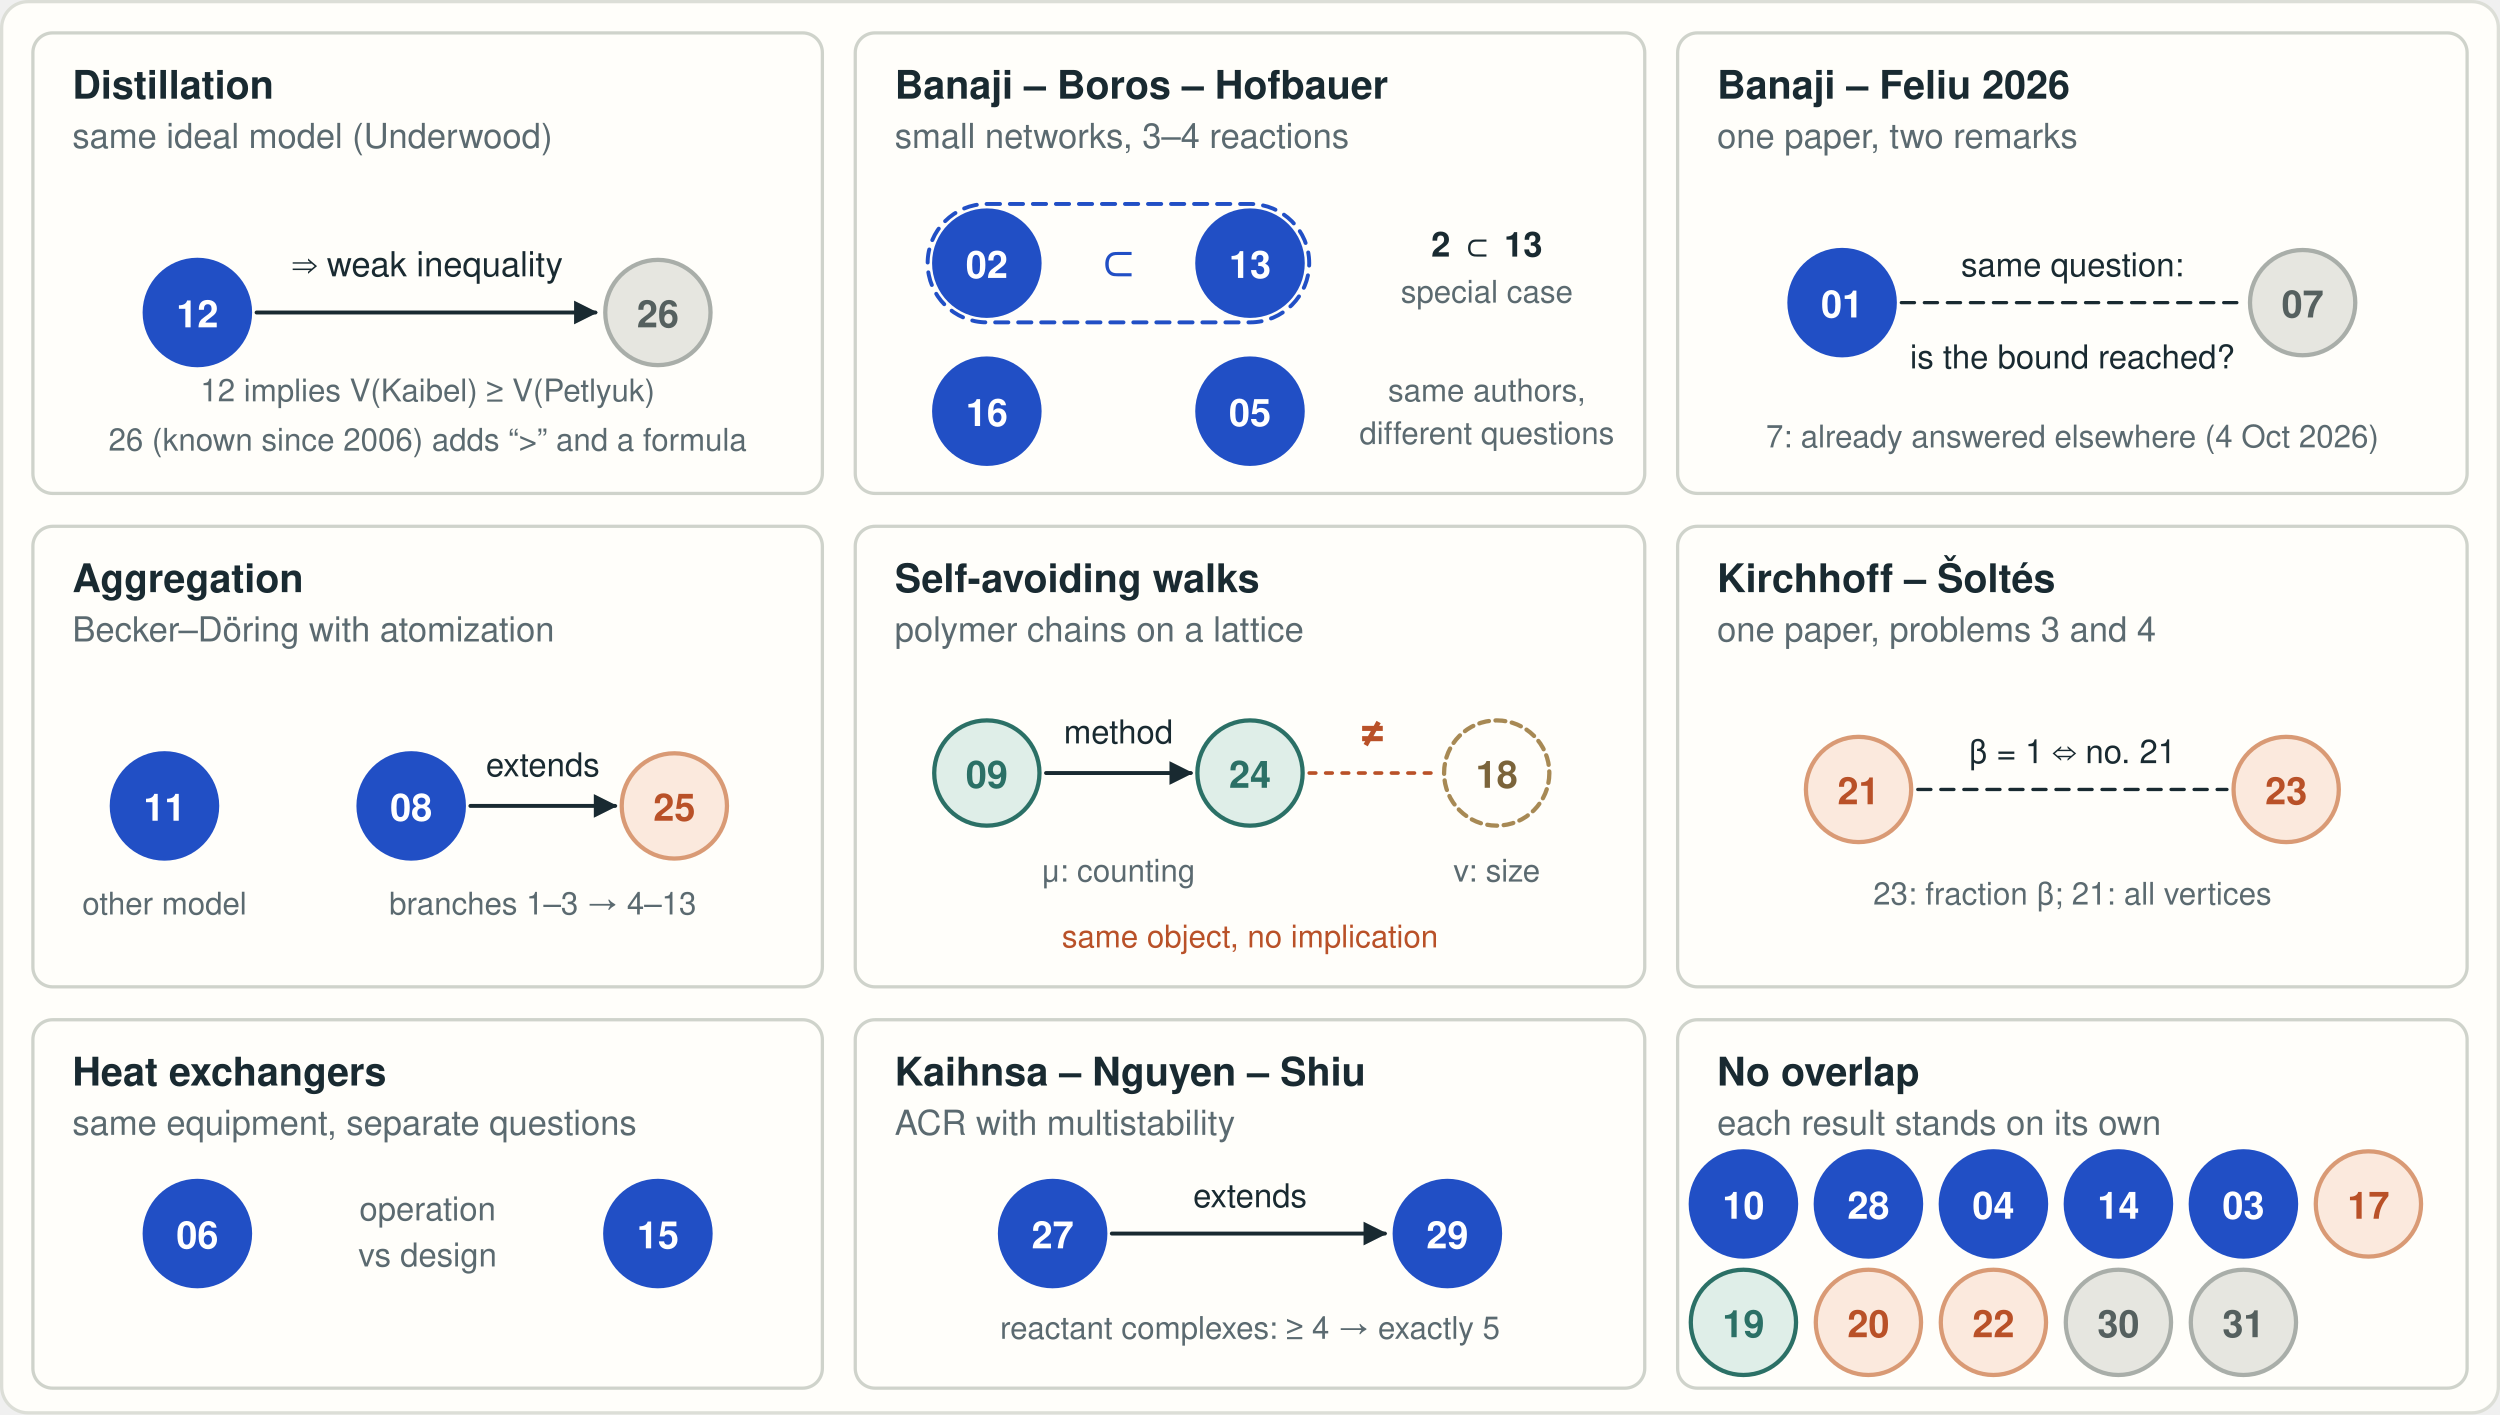
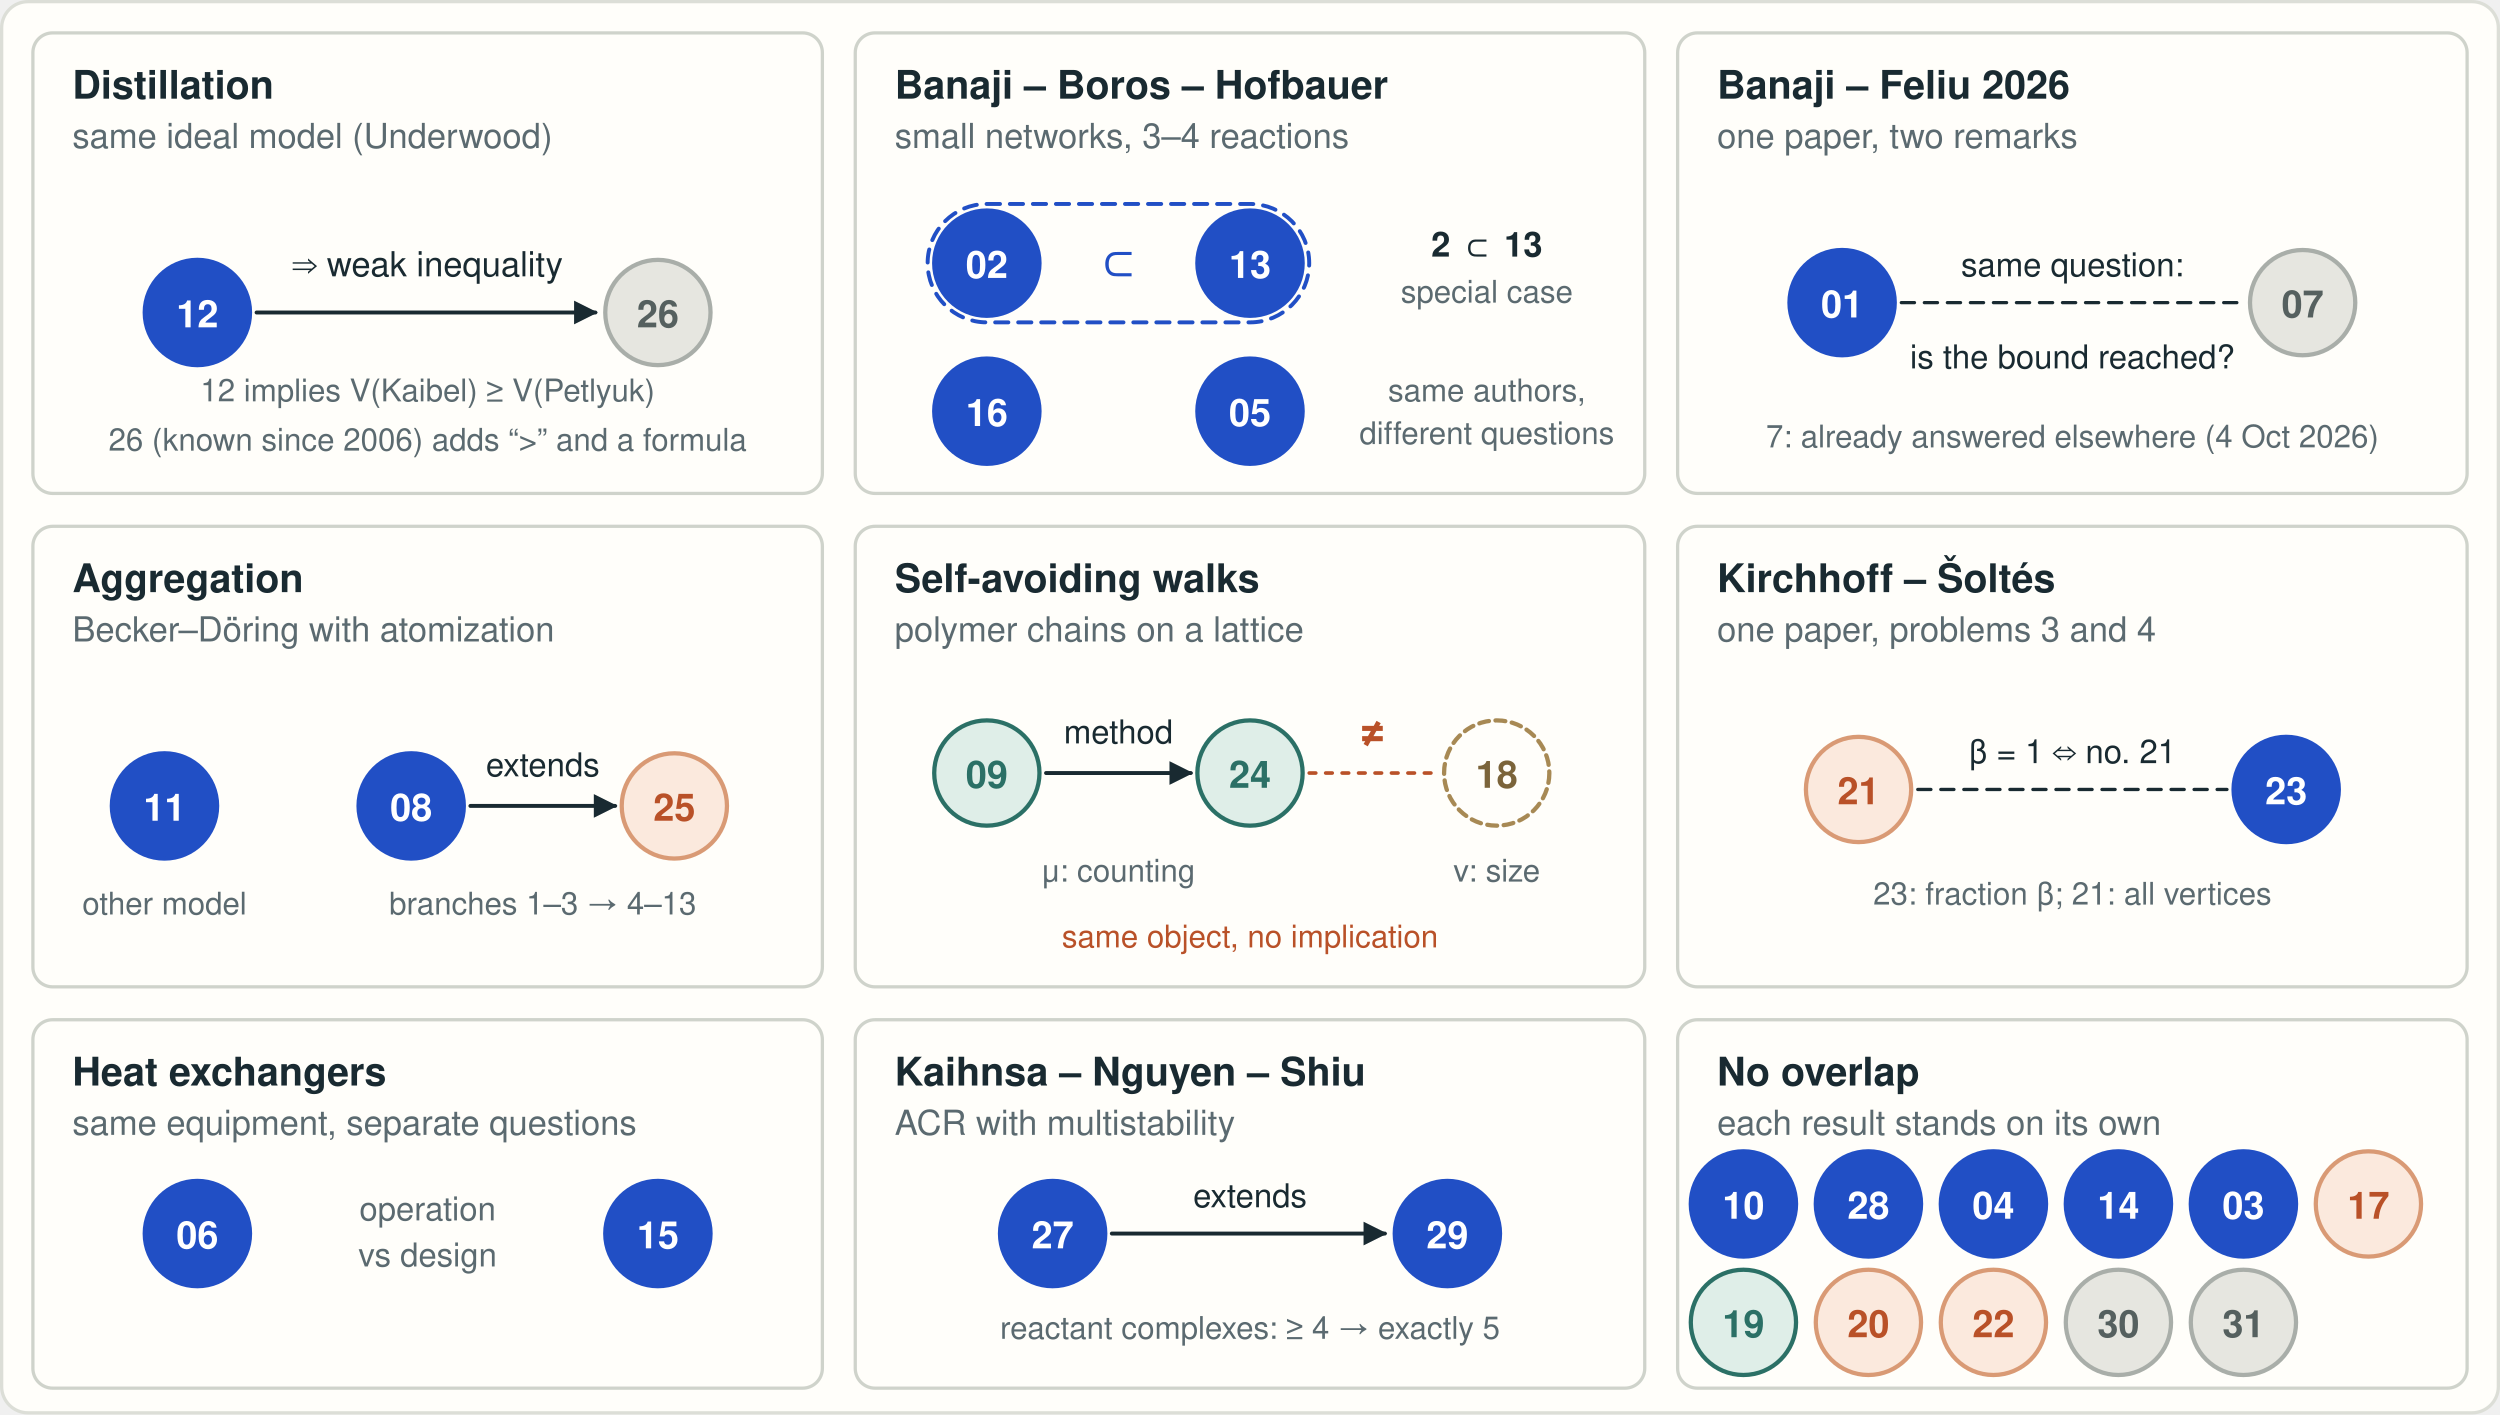
<svg xmlns="http://www.w3.org/2000/svg" width="760" height="430" font-family="DM Sans, Helvetica Neue, Helvetica, Arial, sans-serif" viewBox="0 0 760 430" role="img" aria-label="Map of overlaps between the 31 results: inclusions, extensions and shared sources" font-size="12" fill="none" stroke-linecap="round" stroke-linejoin="round">
  <rect x="0.5" y="0.5" width="759.0" height="429.0" rx="8" fill="#fffefa" stroke="#dcded7" />
  <defs>
    <marker id="ovA" viewBox="0 0 10 10" refX="9" refY="5" markerWidth="6" markerHeight="6" orient="auto-start-reverse">
      <path d="M0 0 10 5 0 10z" fill="#192a31" />
    </marker>
  </defs>
  <rect x="10.0" y="10.0" width="240.0" height="140.0" rx="6" stroke="#cfd3cb" fill="#fffefa" stroke-width="1" />
  <text x="22.0" y="30.0" font-size="12" fill="#192a31" text-anchor="start" font-weight="600">Distillation</text>
  <text x="22.0" y="45.0" font-size="10.5" fill="#5b6a70" text-anchor="start">same ideal model (Underwood)</text>
  <circle cx="60.0" cy="95.0" r="16" stroke="#214fc5" fill="#214fc5" stroke-width="1.3" />
  <text x="60.0" y="99.5" font-size="11.5" fill="#fff" text-anchor="middle" font-weight="700">12</text>
  <circle cx="200.0" cy="95.0" r="16" stroke="#a9aea9" fill="#e6e6e0" stroke-width="1.3" />
  <text x="200.0" y="99.5" font-size="11.5" fill="#55605f" text-anchor="middle" font-weight="700">26</text>
  <line x1="78.0" y1="95.0" x2="181.0" y2="95.0" stroke="#192a31" stroke-width="1.2" marker-end="url(#ovA)" />
  <text x="130.0" y="84.0" font-size="10.5" fill="#192a31" text-anchor="middle">⇒ weak inequality</text>
  <text x="130.0" y="122.0" font-size="9.5" fill="#5b6a70" text-anchor="middle">12 implies V(Kaibel) ≥ V(Petlyuk)</text>
  <text x="130.0" y="137.0" font-size="9.5" fill="#5b6a70" text-anchor="middle">26 (known since 2006) adds “&gt;” and a formula</text>
  <rect x="260.0" y="10.0" width="240.0" height="140.0" rx="6" stroke="#cfd3cb" fill="#fffefa" stroke-width="1" />
  <text x="272.0" y="30.0" font-size="12" fill="#192a31" text-anchor="start" font-weight="600">Banaji – Boros – Hofbauer</text>
  <text x="272.0" y="45.0" font-size="10.5" fill="#5b6a70" text-anchor="start">small networks, 3–4 reactions</text>
  <circle cx="300.0" cy="80.0" r="16" stroke="#214fc5" fill="#214fc5" stroke-width="1.3" />
  <text x="300.0" y="84.5" font-size="11.5" fill="#fff" text-anchor="middle" font-weight="700">02</text>
  <circle cx="380.0" cy="80.0" r="16" stroke="#214fc5" fill="#214fc5" stroke-width="1.3" />
  <text x="380.0" y="84.5" font-size="11.5" fill="#fff" text-anchor="middle" font-weight="700">13</text>
  <circle cx="300.0" cy="125.0" r="16" stroke="#214fc5" fill="#214fc5" stroke-width="1.3" />
  <text x="300.0" y="129.5" font-size="11.5" fill="#fff" text-anchor="middle" font-weight="700">16</text>
  <circle cx="380.0" cy="125.0" r="16" stroke="#214fc5" fill="#214fc5" stroke-width="1.3" />
  <text x="380.0" y="129.5" font-size="11.5" fill="#fff" text-anchor="middle" font-weight="700">05</text>
  <rect x="282.0" y="62.0" width="116.0" height="36.0" rx="18" stroke="#214fc5" fill="none" stroke-width="1.2" stroke-dasharray="4 3" />
  <text x="340.0" y="84.0" font-size="15" fill="#214fc5" text-anchor="middle" font-weight="700">⊂</text>
  <text x="452.0" y="78.0" font-size="10.5" fill="#192a31" text-anchor="middle" font-weight="600">2 ⊂ 13</text>
  <text x="452.0" y="92.0" font-size="9.5" fill="#5b6a70" text-anchor="middle">special case</text>
  <text x="452.0" y="122.0" font-size="9.5" fill="#5b6a70" text-anchor="middle">same authors,</text>
  <text x="452.0" y="135.0" font-size="9.5" fill="#5b6a70" text-anchor="middle">different questions</text>
  <rect x="510.0" y="10.0" width="240.0" height="140.0" rx="6" stroke="#cfd3cb" fill="#fffefa" stroke-width="1" />
  <text x="522.0" y="30.0" font-size="12" fill="#192a31" text-anchor="start" font-weight="600">Banaji – Feliu 2026</text>
  <text x="522.0" y="45.0" font-size="10.5" fill="#5b6a70" text-anchor="start">one paper, two remarks</text>
  <circle cx="560.0" cy="92.0" r="16" stroke="#214fc5" fill="#214fc5" stroke-width="1.3" />
  <text x="560.0" y="96.5" font-size="11.5" fill="#fff" text-anchor="middle" font-weight="700">01</text>
  <circle cx="700.0" cy="92.0" r="16" stroke="#a9aea9" fill="#e6e6e0" stroke-width="1.3" />
  <text x="700.0" y="96.5" font-size="11.5" fill="#55605f" text-anchor="middle" font-weight="700">07</text>
  <line x1="578.0" y1="92.0" x2="682.0" y2="92.0" stroke="#192a31" stroke-width="1" stroke-dasharray="4 3" />
  <text x="630.0" y="84.0" font-size="10" fill="#192a31" text-anchor="middle">same question:</text>
  <text x="630.0" y="112.0" font-size="10" fill="#192a31" text-anchor="middle">is the bound reached?</text>
  <text x="630.0" y="136.0" font-size="9.5" fill="#5b6a70" text-anchor="middle">7: already answered elsewhere (4 Oct 2026)</text>
  <rect x="10.0" y="160.0" width="240.0" height="140.0" rx="6" stroke="#cfd3cb" fill="#fffefa" stroke-width="1" />
  <text x="22.0" y="180.0" font-size="12" fill="#192a31" text-anchor="start" font-weight="600">Aggregation</text>
  <text x="22.0" y="195.0" font-size="10.5" fill="#5b6a70" text-anchor="start">Becker–Döring with atomization</text>
  <circle cx="50.0" cy="245.0" r="16" stroke="#214fc5" fill="#214fc5" stroke-width="1.3" />
  <text x="50.0" y="249.5" font-size="11.5" fill="#fff" text-anchor="middle" font-weight="700">11</text>
  <circle cx="125.0" cy="245.0" r="16" stroke="#214fc5" fill="#214fc5" stroke-width="1.3" />
  <text x="125.0" y="249.5" font-size="11.5" fill="#fff" text-anchor="middle" font-weight="700">08</text>
  <circle cx="205.0" cy="245.0" r="16" stroke="#d99a75" fill="#fbe9dd" stroke-width="1.3" />
  <text x="205.0" y="249.5" font-size="11.5" fill="#b95128" text-anchor="middle" font-weight="700">25</text>
  <line x1="143.0" y1="245.0" x2="187.0" y2="245.0" stroke="#192a31" stroke-width="1.2" marker-end="url(#ovA)" />
  <text x="165.0" y="236.0" font-size="10" fill="#192a31" text-anchor="middle">extends</text>
  <text x="165.0" y="278.0" font-size="9.5" fill="#5b6a70" text-anchor="middle">branches 1–3 → 4–13</text>
  <text x="50.0" y="278.0" font-size="9.5" fill="#5b6a70" text-anchor="middle">other model</text>
  <rect x="260.0" y="160.0" width="240.0" height="140.0" rx="6" stroke="#cfd3cb" fill="#fffefa" stroke-width="1" />
  <text x="272.0" y="180.0" font-size="12" fill="#192a31" text-anchor="start" font-weight="600">Self-avoiding walks</text>
  <text x="272.0" y="195.0" font-size="10.5" fill="#5b6a70" text-anchor="start">polymer chains on a lattice</text>
  <circle cx="300.0" cy="235.0" r="16" stroke="#2b7066" fill="#dfeee8" stroke-width="1.3" />
  <text x="300.0" y="239.5" font-size="11.5" fill="#2b7066" text-anchor="middle" font-weight="700">09</text>
  <circle cx="380.0" cy="235.0" r="16" stroke="#2b7066" fill="#dfeee8" stroke-width="1.3" />
  <text x="380.0" y="239.5" font-size="11.5" fill="#2b7066" text-anchor="middle" font-weight="700">24</text>
  <circle cx="455.0" cy="235.0" r="16" stroke="#a78954" fill="#fffefa" stroke-width="1.3" stroke-dasharray="3 2" />
  <text x="455.0" y="239.5" font-size="11.5" fill="#7b643a" text-anchor="middle" font-weight="700">18</text>
  <line x1="318.0" y1="235.0" x2="362.0" y2="235.0" stroke="#192a31" stroke-width="1.2" marker-end="url(#ovA)" />
  <text x="340.0" y="226.0" font-size="10" fill="#192a31" text-anchor="middle">method</text>
  <line x1="398.0" y1="235.0" x2="437.0" y2="235.0" stroke="#b95128" stroke-width="1.1" stroke-dasharray="2 3" />
  <text x="417.0" y="226.0" font-size="13" fill="#b95128" text-anchor="middle" font-weight="700">≠</text>
  <text x="340.0" y="268.0" font-size="9.5" fill="#5b6a70" text-anchor="middle">μ: counting</text>
  <text x="455.0" y="268.0" font-size="9.5" fill="#5b6a70" text-anchor="middle">ν: size</text>
  <text x="380.0" y="288.0" font-size="9.5" fill="#b95128" text-anchor="middle">same object, no implication</text>
  <rect x="510.0" y="160.0" width="240.0" height="140.0" rx="6" stroke="#cfd3cb" fill="#fffefa" stroke-width="1" />
  <text x="522.0" y="180.0" font-size="12" fill="#192a31" text-anchor="start" font-weight="600">Kirchhoff – Šoltés</text>
  <text x="522.0" y="195.0" font-size="10.5" fill="#5b6a70" text-anchor="start">one paper, problems 3 and 4</text>
  <circle cx="565.0" cy="240.0" r="16" stroke="#d99a75" fill="#fbe9dd" stroke-width="1.3" />
  <text x="565.0" y="244.5" font-size="11.5" fill="#b95128" text-anchor="middle" font-weight="700">21</text>
-   <circle cx="695.0" cy="240.0" r="16" stroke="#d99a75" fill="#fbe9dd" stroke-width="1.3" />
-   <text x="695.0" y="244.5" font-size="11.5" fill="#b95128" text-anchor="middle" font-weight="700">23</text>
+   <circle cx="695.0" cy="240.0" r="16" stroke="#214fc5" fill="#214fc5" stroke-width="1.3" />
+   <text x="695.0" y="244.5" font-size="11.5" fill="#fff" text-anchor="middle" font-weight="700">23</text>
  <line x1="583.0" y1="240.0" x2="677.0" y2="240.0" stroke="#192a31" stroke-width="1" stroke-dasharray="4 3" />
  <text x="630.0" y="232.0" font-size="10" fill="#192a31" text-anchor="middle">β = 1 ⇔ no. 21</text>
  <text x="630.0" y="275.0" font-size="9.5" fill="#5b6a70" text-anchor="middle">23: fraction β; 21: all vertices</text>
  <rect x="10.0" y="310.0" width="240.0" height="112.0" rx="6" stroke="#cfd3cb" fill="#fffefa" stroke-width="1" />
  <text x="22.0" y="330.0" font-size="12" fill="#192a31" text-anchor="start" font-weight="600">Heat exchangers</text>
  <text x="22.0" y="345.0" font-size="10.5" fill="#5b6a70" text-anchor="start">same equipment, separate questions</text>
  <circle cx="60.0" cy="375.0" r="16" stroke="#214fc5" fill="#214fc5" stroke-width="1.3" />
  <text x="60.0" y="379.5" font-size="11.5" fill="#fff" text-anchor="middle" font-weight="700">06</text>
  <circle cx="200.0" cy="375.0" r="16" stroke="#214fc5" fill="#214fc5" stroke-width="1.3" />
  <text x="200.0" y="379.5" font-size="11.5" fill="#fff" text-anchor="middle" font-weight="700">15</text>
  <text x="130.0" y="371.0" font-size="10" fill="#5b6a70" text-anchor="middle">operation</text>
  <text x="130.0" y="385.0" font-size="10" fill="#5b6a70" text-anchor="middle">vs design</text>
  <rect x="260.0" y="310.0" width="240.0" height="112.0" rx="6" stroke="#cfd3cb" fill="#fffefa" stroke-width="1" />
  <text x="272.0" y="330.0" font-size="12" fill="#192a31" text-anchor="start" font-weight="600">Kaihnsa – Nguyen – Shiu</text>
  <text x="272.0" y="345.0" font-size="10.5" fill="#5b6a70" text-anchor="start">ACR with multistability</text>
  <circle cx="320.0" cy="375.0" r="16" stroke="#214fc5" fill="#214fc5" stroke-width="1.3" />
  <text x="320.0" y="379.5" font-size="11.5" fill="#fff" text-anchor="middle" font-weight="700">27</text>
  <circle cx="440.0" cy="375.0" r="16" stroke="#214fc5" fill="#214fc5" stroke-width="1.3" />
  <text x="440.0" y="379.5" font-size="11.5" fill="#fff" text-anchor="middle" font-weight="700">29</text>
  <line x1="338.0" y1="375.0" x2="421.0" y2="375.0" stroke="#192a31" stroke-width="1.2" marker-end="url(#ovA)" />
  <text x="380.0" y="367.0" font-size="10" fill="#192a31" text-anchor="middle">extends</text>
  <text x="380.0" y="407.0" font-size="9.5" fill="#5b6a70" text-anchor="middle">reactant complexes: ≥ 4 → exactly 5</text>
  <rect x="510.0" y="310.0" width="240.0" height="112.0" rx="6" stroke="#cfd3cb" fill="#fffefa" stroke-width="1" />
  <text x="522.0" y="330.0" font-size="12" fill="#192a31" text-anchor="start" font-weight="600">No overlap</text>
  <text x="522.0" y="345.0" font-size="10.5" fill="#5b6a70" text-anchor="start">each result stands on its own</text>
  <circle cx="530.0" cy="366.0" r="16" stroke="#214fc5" fill="#214fc5" stroke-width="1.3" />
  <text x="530.0" y="370.5" font-size="11.5" fill="#fff" text-anchor="middle" font-weight="700">10</text>
  <circle cx="568.0" cy="366.0" r="16" stroke="#214fc5" fill="#214fc5" stroke-width="1.3" />
  <text x="568.0" y="370.5" font-size="11.5" fill="#fff" text-anchor="middle" font-weight="700">28</text>
  <circle cx="606.0" cy="366.0" r="16" stroke="#214fc5" fill="#214fc5" stroke-width="1.3" />
  <text x="606.0" y="370.5" font-size="11.5" fill="#fff" text-anchor="middle" font-weight="700">04</text>
  <circle cx="644.0" cy="366.0" r="16" stroke="#214fc5" fill="#214fc5" stroke-width="1.3" />
  <text x="644.0" y="370.5" font-size="11.5" fill="#fff" text-anchor="middle" font-weight="700">14</text>
  <circle cx="682.0" cy="366.0" r="16" stroke="#214fc5" fill="#214fc5" stroke-width="1.3" />
  <text x="682.0" y="370.5" font-size="11.5" fill="#fff" text-anchor="middle" font-weight="700">03</text>
  <circle cx="720.0" cy="366.0" r="16" stroke="#d99a75" fill="#fbe9dd" stroke-width="1.3" />
  <text x="720.0" y="370.5" font-size="11.5" fill="#b95128" text-anchor="middle" font-weight="700">17</text>
  <circle cx="530.0" cy="402.0" r="16" stroke="#2b7066" fill="#dfeee8" stroke-width="1.3" />
  <text x="530.0" y="406.5" font-size="11.5" fill="#2b7066" text-anchor="middle" font-weight="700">19</text>
  <circle cx="568.0" cy="402.0" r="16" stroke="#d99a75" fill="#fbe9dd" stroke-width="1.3" />
  <text x="568.0" y="406.5" font-size="11.5" fill="#b95128" text-anchor="middle" font-weight="700">20</text>
  <circle cx="606.0" cy="402.0" r="16" stroke="#d99a75" fill="#fbe9dd" stroke-width="1.3" />
  <text x="606.0" y="406.5" font-size="11.5" fill="#b95128" text-anchor="middle" font-weight="700">22</text>
  <circle cx="644.0" cy="402.0" r="16" stroke="#a9aea9" fill="#e6e6e0" stroke-width="1.3" />
  <text x="644.0" y="406.5" font-size="11.5" fill="#55605f" text-anchor="middle" font-weight="700">30</text>
  <circle cx="682.0" cy="402.0" r="16" stroke="#a9aea9" fill="#e6e6e0" stroke-width="1.3" />
  <text x="682.0" y="406.5" font-size="11.5" fill="#55605f" text-anchor="middle" font-weight="700">31</text>
</svg>
